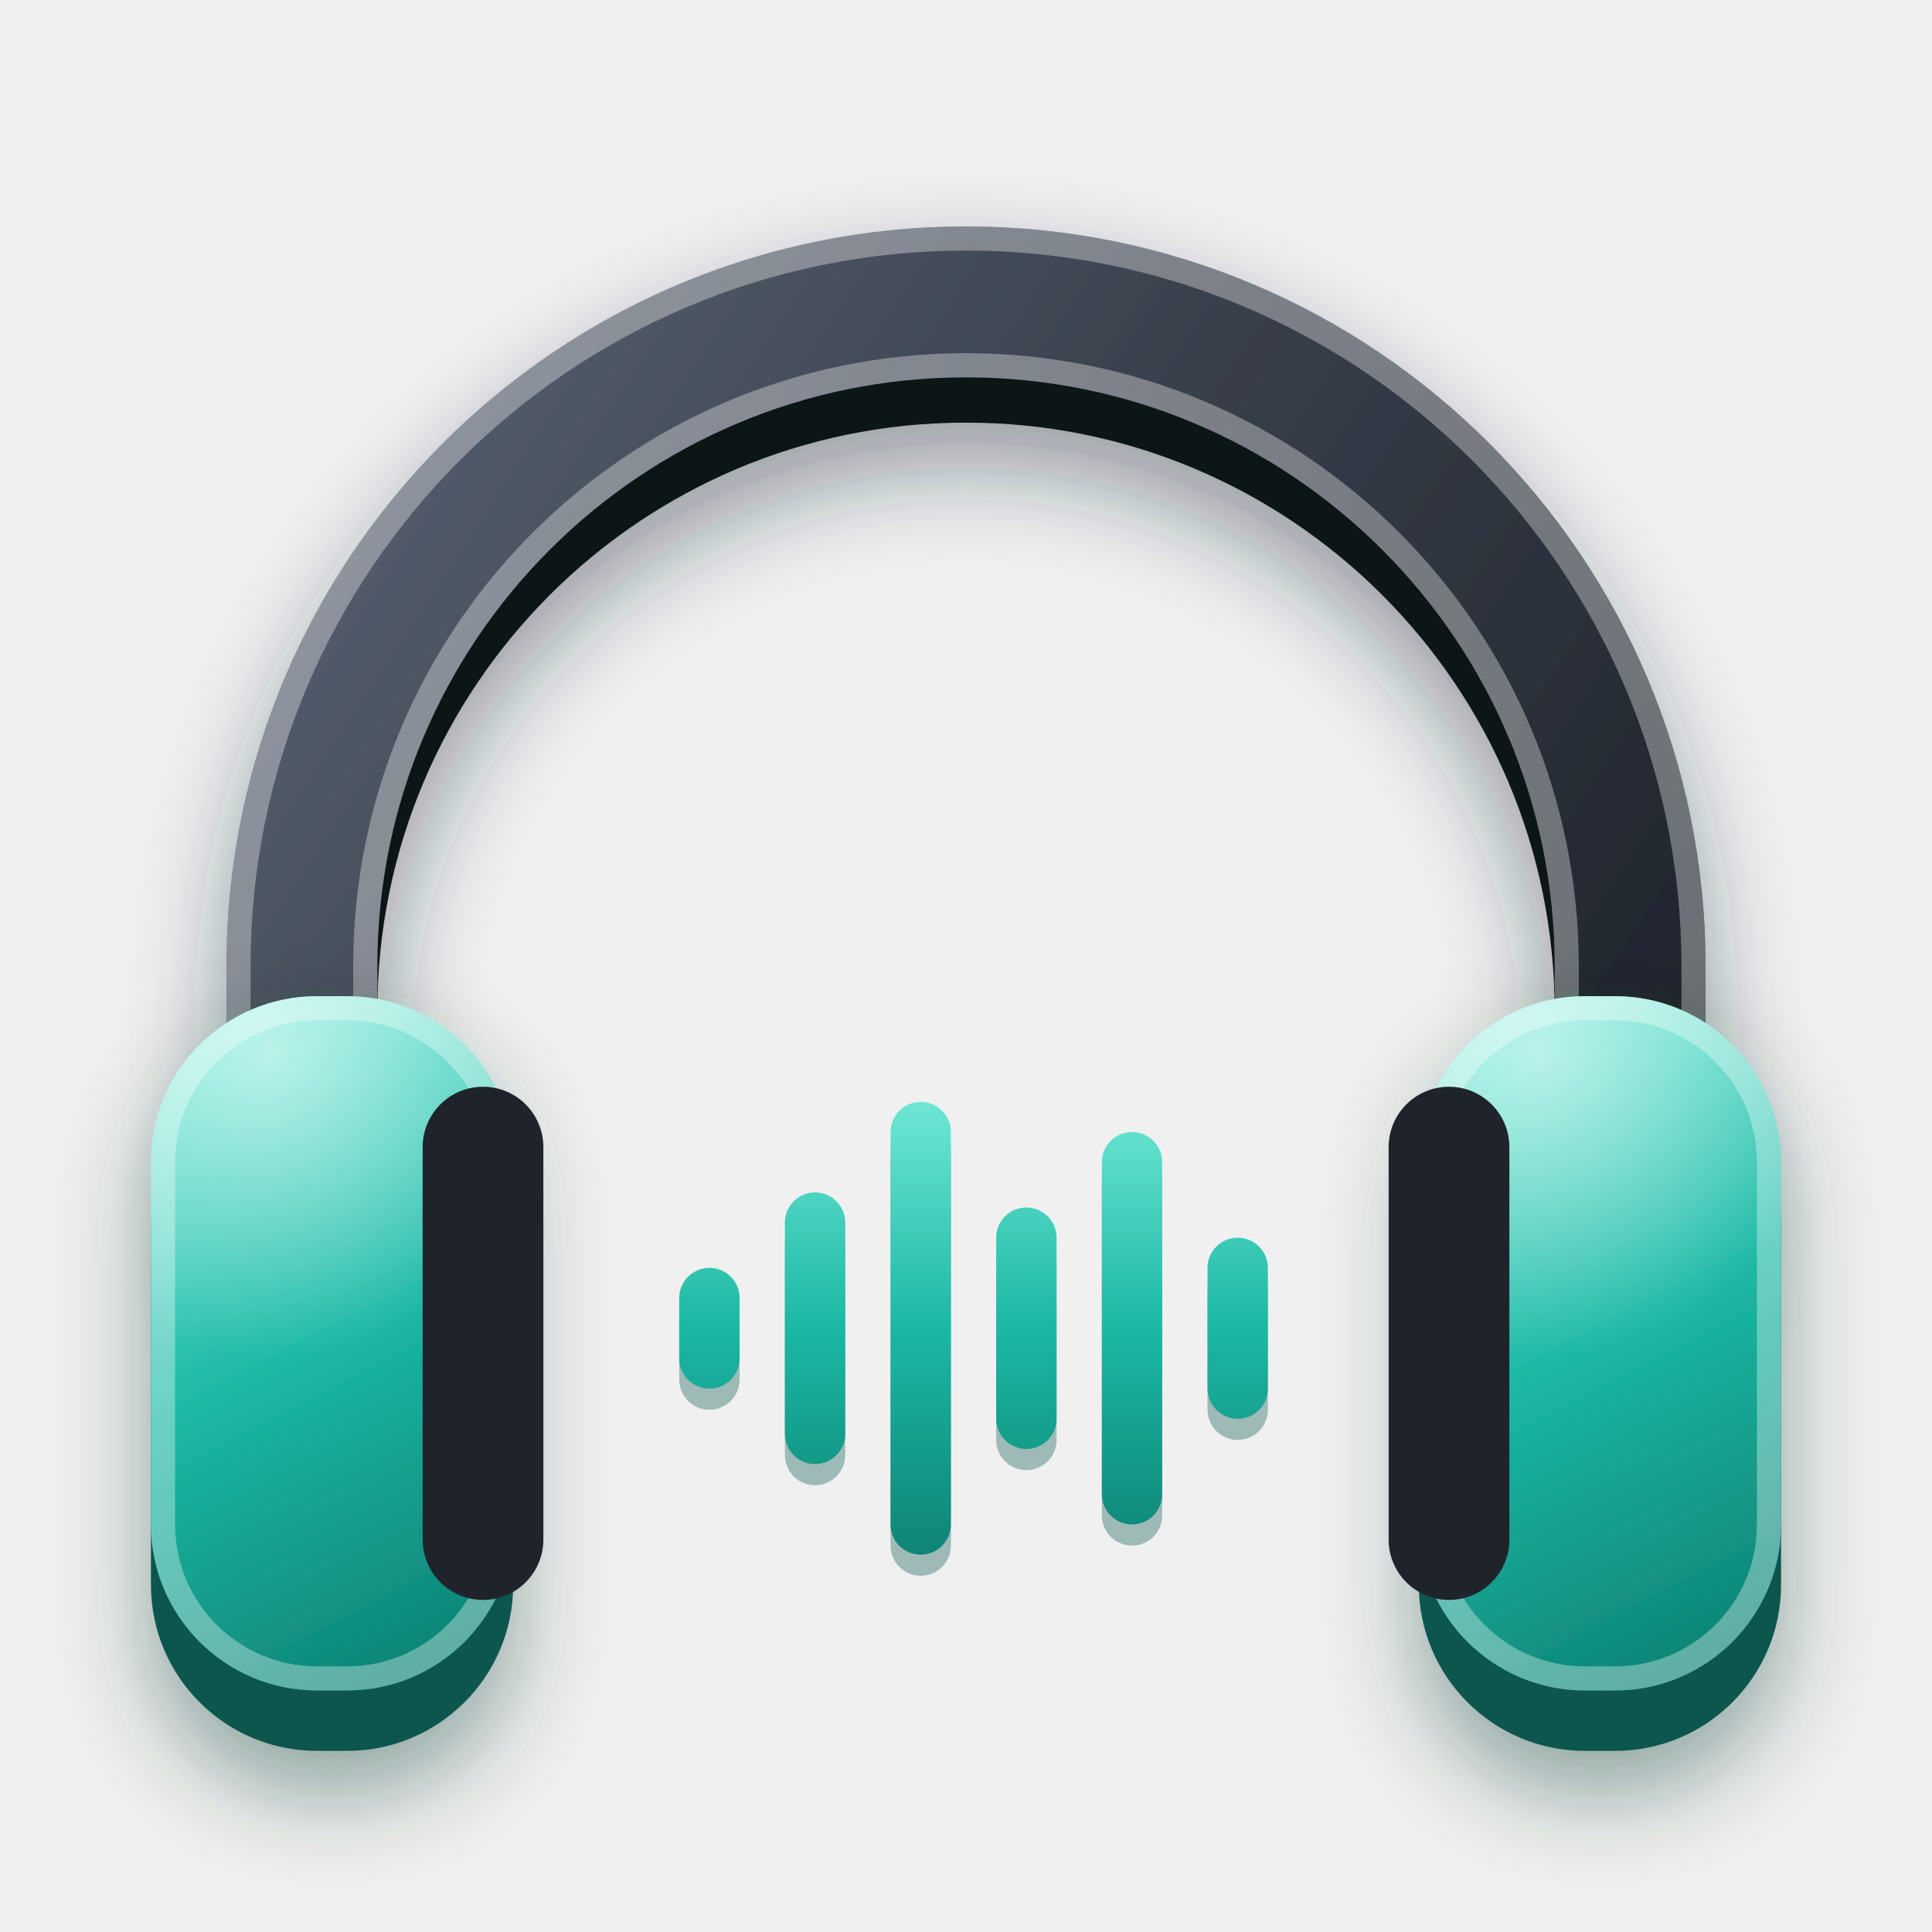
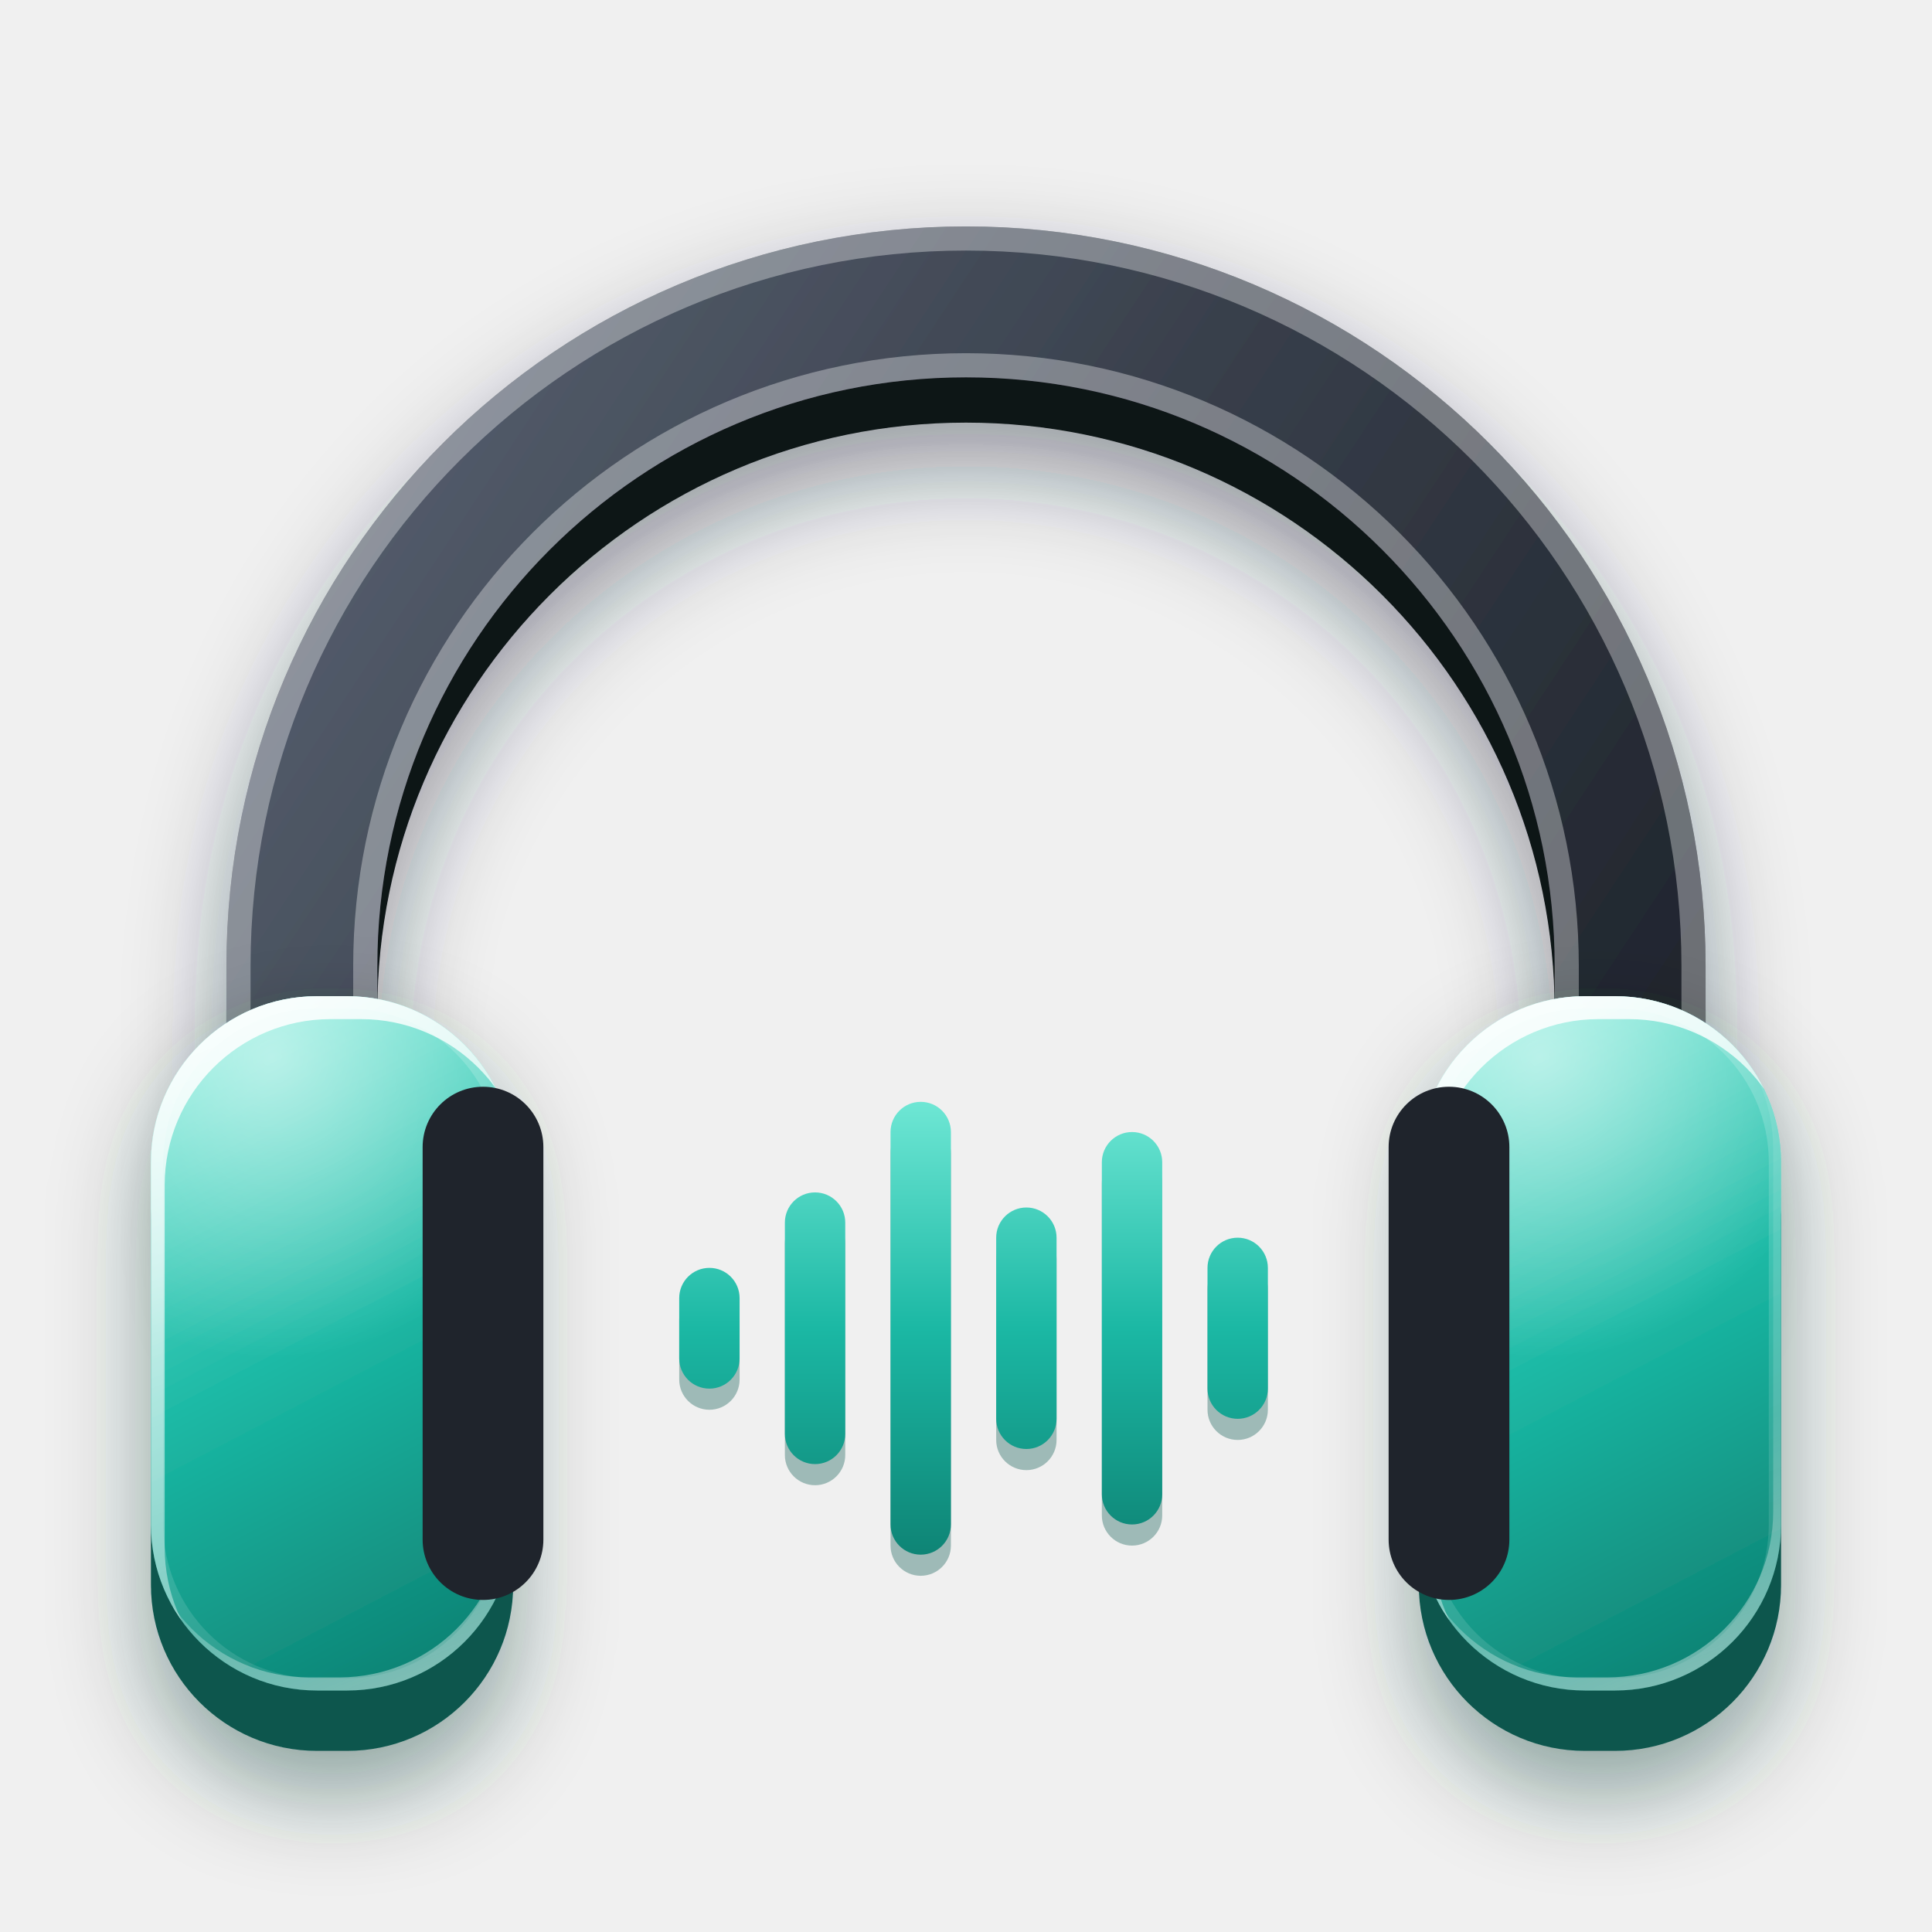
- <svg xmlns="http://www.w3.org/2000/svg" width="128" height="128" viewBox="0 0 128 128" fill="none">
-   <defs>
-     <linearGradient id="wavg1" x1="20" y1="20" x2="108" y2="78" gradientUnits="userSpaceOnUse">
-       <stop offset="0" stop-color="#5a6372" />
-       <stop offset="0.5" stop-color="#383f4b" />
-       <stop offset="1" stop-color="#1f242c" />
-     </linearGradient>
-     <filter id="wavs2" x="-12" y="-12" width="152" height="152" filterUnits="userSpaceOnUse">
+ <svg xmlns="http://www.w3.org/2000/svg" width="128" height="128" viewBox="0 0 128 128" preserveAspectRatio="none">
+   <defs>
+     <filter id="shadow1" x="-12" y="-12" width="152" height="152" filterUnits="userSpaceOnUse" color-interpolation-filters="sRGB">
      <feDropShadow dx="0" dy="2.8" stdDeviation="3.2" flood-color="#1a2438" flood-opacity="0.42" />
    </filter>
-     <mask id="wavk3" maskUnits="userSpaceOnUse" x="0" y="0" width="128" height="128">
-       <path d="M20 78V64A44 44 0 0 1 108 64V78" stroke="#ffffff" stroke-width="10" stroke-linecap="round" stroke-linejoin="round" fill="none" />
-       <path d="M20 78V64A44 44 0 0 1 108 64V78" stroke="#000000" stroke-width="6.8" stroke-linecap="round" stroke-linejoin="round" fill="none" />
-     </mask>
-     <linearGradient id="wavg4" x1="10" y1="66" x2="34" y2="112" gradientUnits="userSpaceOnUse">
-       <stop offset="0" stop-color="#7ff0de" />
-       <stop offset="0.5" stop-color="#1bb8a4" />
-       <stop offset="1" stop-color="#0c7a6c" />
-     </linearGradient>
-     <filter id="wavs5" x="-12" y="-12" width="152" height="152" filterUnits="userSpaceOnUse">
+   </defs>
+   <g filter="url(#shadow1)">
+     <g fill="none">
+       <g transform="translate(0 3)">
+         <path d="M20 78V64A44 44 0 0 1 108 64V78" stroke="#101318" stroke-width="10" stroke-linecap="round" stroke-linejoin="round" fill="none" />
+       </g>
+     </g>
+     <g fill="none">
+       <defs>
+         <linearGradient id="l3-wavg1" x1="20" y1="20" x2="108" y2="78" gradientUnits="userSpaceOnUse">
+           <stop offset="0" stop-color="#5a6372" />
+           <stop offset="0.5" stop-color="#383f4b" />
+           <stop offset="1" stop-color="#1f242c" />
+         </linearGradient>
+       </defs>
+       <path d="M20 78V64A44 44 0 0 1 108 64V78" stroke="url(#l3-wavg1)" stroke-width="10" stroke-linecap="round" stroke-linejoin="round" fill="none" />
+     </g>
+   </g>
+   <g fill="none">
+     <defs>
+       <mask id="l4-wavk3" maskUnits="userSpaceOnUse" x="0" y="0" width="128" height="128">
+         <path d="M20 78V64A44 44 0 0 1 108 64V78" stroke="#ffffff" stroke-width="10" stroke-linecap="round" stroke-linejoin="round" fill="none" />
+         <path d="M20 78V64A44 44 0 0 1 108 64V78" stroke="#000000" stroke-width="6.8" stroke-linecap="round" stroke-linejoin="round" fill="none" />
+       </mask>
+     </defs>
+     <g mask="url(#l4-wavk3)">
+       <rect width="128" height="128" fill="#ffffff" fill-opacity="0.34" />
+     </g>
+   </g>
+   <defs>
+     <filter id="shadow5" x="-12" y="-12" width="152" height="152" filterUnits="userSpaceOnUse" color-interpolation-filters="sRGB">
      <feDropShadow dx="0" dy="2.8" stdDeviation="3.2" flood-color="#053833" flood-opacity="0.42" />
    </filter>
-     <radialGradient id="wavr6" cx="18" cy="70" r="20" gradientUnits="userSpaceOnUse">
-       <stop offset="0" stop-color="#ffffff" stop-opacity="0.55" />
-       <stop offset="1" stop-color="#ffffff" stop-opacity="0" />
-     </radialGradient>
-     <mask id="wavk7" maskUnits="userSpaceOnUse" x="0" y="0" width="128" height="128">
-       <rect x="10" y="66" width="24" height="46" rx="11" fill="#ffffff" />
-     </mask>
-     <clipPath id="wavc8">
-       <rect x="10" y="66" width="24" height="46" rx="11" fill="#000" />
+   </defs>
+   <g filter="url(#shadow5)">
+     <g fill="none">
+       <g transform="translate(0 4)">
+         <rect x="10" y="66" width="24" height="46" rx="11" fill="#07574d" />
+       </g>
+     </g>
+     <g fill="none">
+       <defs>
+         <linearGradient id="l7-wavg4" x1="10" y1="66" x2="34" y2="112" gradientUnits="userSpaceOnUse">
+           <stop offset="0" stop-color="#7ff0de" />
+           <stop offset="0.5" stop-color="#1bb8a4" />
+           <stop offset="1" stop-color="#0c7a6c" />
+         </linearGradient>
+       </defs>
+       <rect x="10" y="66" width="24" height="46" rx="11" fill="url(#l7-wavg4)" />
+     </g>
+   </g>
+   <g fill="none">
+     <defs>
+       <radialGradient id="l8-wavr6" cx="18" cy="70" r="20" gradientUnits="userSpaceOnUse">
+         <stop offset="0" stop-color="#ffffff" stop-opacity="0.55" />
+         <stop offset="1" stop-color="#ffffff" stop-opacity="0" />
+       </radialGradient>
+       <mask id="l8-wavk7" maskUnits="userSpaceOnUse" x="0" y="0" width="128" height="128">
+         <rect x="10" y="66" width="24" height="46" rx="11" fill="#ffffff" />
+       </mask>
+     </defs>
+     <g mask="url(#l8-wavk7)">
+       <rect width="128" height="128" fill="url(#l8-wavr6)" />
+     </g>
+   </g>
+   <defs>
+     <clipPath id="clip9">
+       <path d="M21 66 H23 A11 11 0 0 1 34 77 V101 A11 11 0 0 1 23 112 H21 A11 11 0 0 1 10 101 V77 A11 11 0 0 1 21 66 Z" clip-rule="nonzero" />
    </clipPath>
-     <linearGradient id="wavg9" x1="94" y1="66" x2="118" y2="112" gradientUnits="userSpaceOnUse">
-       <stop offset="0" stop-color="#7ff0de" />
-       <stop offset="0.5" stop-color="#1bb8a4" />
-       <stop offset="1" stop-color="#0c7a6c" />
-     </linearGradient>
-     <filter id="wavs10" x="-12" y="-12" width="152" height="152" filterUnits="userSpaceOnUse">
+   </defs>
+   <g clip-path="url(#clip9)">
+     <defs>
+       <clipPath id="rim10">
+         <path d="M21 66H23A11 11 0 0 1 34 77V101A11 11 0 0 1 23 112H21A11 11 0 0 1 10 101V77A11 11 0 0 1 21 66Z" clip-rule="nonzero" />
+       </clipPath>
+       <linearGradient id="rim10g0" x1="10" y1="66" x2="28" y2="112" gradientUnits="userSpaceOnUse">
+         <stop offset="0" stop-color="#ffffff" stop-opacity="0.200" />
+         <stop offset="1" stop-color="#ffffff" stop-opacity="0.100" />
+       </linearGradient>
+       <linearGradient id="rim10g1" x1="10" y1="66" x2="28" y2="112" gradientUnits="userSpaceOnUse">
+         <stop offset="0" stop-color="#ffffff" stop-opacity="0.950" />
+         <stop offset="0.45" stop-color="#ffffff" stop-opacity="0.600" />
+         <stop offset="1" stop-color="#ffffff" stop-opacity="0.250" />
+       </linearGradient>
+       <linearGradient id="rim10g2" x1="10" y1="66" x2="28" y2="112" gradientUnits="userSpaceOnUse">
+         <stop offset="0" stop-color="#ffffff" stop-opacity="0.050" />
+         <stop offset="0.7" stop-color="#ffffff" stop-opacity="0.150" />
+         <stop offset="1" stop-color="#ffffff" stop-opacity="0.420" />
+       </linearGradient>
+     </defs>
+     <g clip-path="url(#rim10)">
+       <path d="M21 66H23A11 11 0 0 1 34 77V101A11 11 0 0 1 23 112H21A11 11 0 0 1 10 101V77A11 11 0 0 1 21 66Z" fill="none" stroke="url(#rim10g0)" stroke-width="1.627" />
+       <path d="M21 66H23A11 11 0 0 1 34 77V101A11 11 0 0 1 23 112H21A11 11 0 0 1 10 101V77A11 11 0 0 1 21 66ZM21.911 67.519 H23.911 A11 11 0 0 1 34.911 78.519 V102.519 A11 11 0 0 1 23.911 113.519 H21.911 A11 11 0 0 1 10.911 102.519 V78.519 A11 11 0 0 1 21.911 67.519 Z" fill="url(#rim10g1)" fill-rule="evenodd" />
+       <path d="M21 66H23A11 11 0 0 1 34 77V101A11 11 0 0 1 23 112H21A11 11 0 0 1 10 101V77A11 11 0 0 1 21 66ZM20.479 65.132 H22.479 A11 11 0 0 1 33.479 76.132 V100.132 A11 11 0 0 1 22.479 111.132 H20.479 A11 11 0 0 1 9.479 100.132 V76.132 A11 11 0 0 1 20.479 65.132 Z" fill="url(#rim10g2)" fill-rule="evenodd" />
+     </g>
+   </g>
+   <g fill="none">
+     <rect x="28" y="72" width="8" height="34" rx="4" fill="#1f242c" />
+   </g>
+   <defs>
+     <filter id="shadow12" x="-12" y="-12" width="152" height="152" filterUnits="userSpaceOnUse" color-interpolation-filters="sRGB">
      <feDropShadow dx="0" dy="2.8" stdDeviation="3.2" flood-color="#053833" flood-opacity="0.42" />
    </filter>
-     <radialGradient id="wavr11" cx="102" cy="70" r="20" gradientUnits="userSpaceOnUse">
-       <stop offset="0" stop-color="#ffffff" stop-opacity="0.55" />
-       <stop offset="1" stop-color="#ffffff" stop-opacity="0" />
-     </radialGradient>
-     <mask id="wavk12" maskUnits="userSpaceOnUse" x="0" y="0" width="128" height="128">
-       <rect x="94" y="66" width="24" height="46" rx="11" fill="#ffffff" />
-     </mask>
-     <clipPath id="wavc13">
-       <rect x="94" y="66" width="24" height="46" rx="11" fill="#000" />
+   </defs>
+   <g filter="url(#shadow12)">
+     <g fill="none">
+       <g transform="translate(0 4)">
+         <rect x="94" y="66" width="24" height="46" rx="11" fill="#07574d" />
+       </g>
+     </g>
+     <g fill="none">
+       <defs>
+         <linearGradient id="l14-wavg9" x1="94" y1="66" x2="118" y2="112" gradientUnits="userSpaceOnUse">
+           <stop offset="0" stop-color="#7ff0de" />
+           <stop offset="0.5" stop-color="#1bb8a4" />
+           <stop offset="1" stop-color="#0c7a6c" />
+         </linearGradient>
+       </defs>
+       <rect x="94" y="66" width="24" height="46" rx="11" fill="url(#l14-wavg9)" />
+     </g>
+   </g>
+   <g fill="none">
+     <defs>
+       <radialGradient id="l15-wavr11" cx="102" cy="70" r="20" gradientUnits="userSpaceOnUse">
+         <stop offset="0" stop-color="#ffffff" stop-opacity="0.55" />
+         <stop offset="1" stop-color="#ffffff" stop-opacity="0" />
+       </radialGradient>
+       <mask id="l15-wavk12" maskUnits="userSpaceOnUse" x="0" y="0" width="128" height="128">
+         <rect x="94" y="66" width="24" height="46" rx="11" fill="#ffffff" />
+       </mask>
+     </defs>
+     <g mask="url(#l15-wavk12)">
+       <rect width="128" height="128" fill="url(#l15-wavr11)" />
+     </g>
+   </g>
+   <defs>
+     <clipPath id="clip16">
+       <path d="M105 66 H107 A11 11 0 0 1 118 77 V101 A11 11 0 0 1 107 112 H105 A11 11 0 0 1 94 101 V77 A11 11 0 0 1 105 66 Z" clip-rule="nonzero" />
    </clipPath>
-     <linearGradient id="wavg14" x1="0" y1="70" x2="0" y2="106" gradientUnits="userSpaceOnUse">
-       <stop offset="0" stop-color="#7ff0de" />
-       <stop offset="0.5" stop-color="#1bb8a4" />
-       <stop offset="1" stop-color="#0c7a6c" />
-     </linearGradient>
-     <linearGradient id="wavg15" x1="0" y1="70" x2="0" y2="106" gradientUnits="userSpaceOnUse">
-       <stop offset="0" stop-color="#7ff0de" />
-       <stop offset="0.5" stop-color="#1bb8a4" />
-       <stop offset="1" stop-color="#0c7a6c" />
-     </linearGradient>
-     <linearGradient id="wavg16" x1="0" y1="70" x2="0" y2="106" gradientUnits="userSpaceOnUse">
-       <stop offset="0" stop-color="#7ff0de" />
-       <stop offset="0.5" stop-color="#1bb8a4" />
-       <stop offset="1" stop-color="#0c7a6c" />
-     </linearGradient>
-     <linearGradient id="wavg17" x1="0" y1="70" x2="0" y2="106" gradientUnits="userSpaceOnUse">
-       <stop offset="0" stop-color="#7ff0de" />
-       <stop offset="0.5" stop-color="#1bb8a4" />
-       <stop offset="1" stop-color="#0c7a6c" />
-     </linearGradient>
-     <linearGradient id="wavg18" x1="0" y1="70" x2="0" y2="106" gradientUnits="userSpaceOnUse">
-       <stop offset="0" stop-color="#7ff0de" />
-       <stop offset="0.5" stop-color="#1bb8a4" />
-       <stop offset="1" stop-color="#0c7a6c" />
-     </linearGradient>
-     <linearGradient id="wavg19" x1="0" y1="70" x2="0" y2="106" gradientUnits="userSpaceOnUse">
-       <stop offset="0" stop-color="#7ff0de" />
-       <stop offset="0.5" stop-color="#1bb8a4" />
-       <stop offset="1" stop-color="#0c7a6c" />
-     </linearGradient>
-   </defs>
-   <g filter="url(#wavs2)">
-     <g transform="translate(0 3)">
-       <path d="M20 78V64A44 44 0 0 1 108 64V78" stroke="#101318" stroke-width="10" stroke-linecap="round" stroke-linejoin="round" fill="none" />
-     </g>
-     <path d="M20 78V64A44 44 0 0 1 108 64V78" stroke="url(#wavg1)" stroke-width="10" stroke-linecap="round" stroke-linejoin="round" fill="none" />
-   </g>
-   <g mask="url(#wavk3)">
-     <rect width="128" height="128" fill="#ffffff" fill-opacity="0.34" />
-   </g>
-   <g filter="url(#wavs5)">
-     <g transform="translate(0 4)">
-       <rect x="10" y="66" width="24" height="46" rx="11" fill="#07574d" />
-     </g>
-     <rect x="10" y="66" width="24" height="46" rx="11" fill="url(#wavg4)" />
-   </g>
-   <g mask="url(#wavk7)">
-     <rect width="128" height="128" fill="url(#wavr6)" />
-   </g>
-   <g clip-path="url(#wavc8)">
-     <rect x="10" y="66" width="24" height="46" rx="11" fill="none" stroke="#ffffff" stroke-opacity="0.34" stroke-width="3.2" />
-   </g>
-   <rect x="28" y="72" width="8" height="34" rx="4" fill="#1f242c" />
-   <g filter="url(#wavs10)">
-     <g transform="translate(0 4)">
-       <rect x="94" y="66" width="24" height="46" rx="11" fill="#07574d" />
-     </g>
-     <rect x="94" y="66" width="24" height="46" rx="11" fill="url(#wavg9)" />
-   </g>
-   <g mask="url(#wavk12)">
-     <rect width="128" height="128" fill="url(#wavr11)" />
-   </g>
-   <g clip-path="url(#wavc13)">
-     <rect x="94" y="66" width="24" height="46" rx="11" fill="none" stroke="#ffffff" stroke-opacity="0.34" stroke-width="3.2" />
-   </g>
-   <rect x="92" y="72" width="8" height="34" rx="4" fill="#1f242c" />
-   <rect x="45" y="85.4" width="4" height="8" rx="2" fill="#07574d" opacity="0.35" />
-   <rect x="45" y="84" width="4" height="8" rx="2" fill="url(#wavg14)" />
-   <rect x="52" y="80.4" width="4" height="18" rx="2" fill="#07574d" opacity="0.35" />
-   <rect x="52" y="79" width="4" height="18" rx="2" fill="url(#wavg15)" />
-   <rect x="59" y="74.4" width="4" height="30" rx="2" fill="#07574d" opacity="0.35" />
-   <rect x="59" y="73" width="4" height="30" rx="2" fill="url(#wavg16)" />
-   <rect x="66" y="81.4" width="4" height="16" rx="2" fill="#07574d" opacity="0.35" />
-   <rect x="66" y="80" width="4" height="16" rx="2" fill="url(#wavg17)" />
-   <rect x="73" y="76.4" width="4" height="26" rx="2" fill="#07574d" opacity="0.35" />
-   <rect x="73" y="75" width="4" height="26" rx="2" fill="url(#wavg18)" />
-   <rect x="80" y="83.4" width="4" height="12" rx="2" fill="#07574d" opacity="0.35" />
-   <rect x="80" y="82" width="4" height="12" rx="2" fill="url(#wavg19)" />
+   </defs>
+   <g clip-path="url(#clip16)">
+     <defs>
+       <clipPath id="rim17">
+         <path d="M105 66H107A11 11 0 0 1 118 77V101A11 11 0 0 1 107 112H105A11 11 0 0 1 94 101V77A11 11 0 0 1 105 66Z" clip-rule="nonzero" />
+       </clipPath>
+       <linearGradient id="rim17g0" x1="94" y1="66" x2="112" y2="112" gradientUnits="userSpaceOnUse">
+         <stop offset="0" stop-color="#ffffff" stop-opacity="0.200" />
+         <stop offset="1" stop-color="#ffffff" stop-opacity="0.100" />
+       </linearGradient>
+       <linearGradient id="rim17g1" x1="94" y1="66" x2="112" y2="112" gradientUnits="userSpaceOnUse">
+         <stop offset="0" stop-color="#ffffff" stop-opacity="0.950" />
+         <stop offset="0.45" stop-color="#ffffff" stop-opacity="0.600" />
+         <stop offset="1" stop-color="#ffffff" stop-opacity="0.250" />
+       </linearGradient>
+       <linearGradient id="rim17g2" x1="94" y1="66" x2="112" y2="112" gradientUnits="userSpaceOnUse">
+         <stop offset="0" stop-color="#ffffff" stop-opacity="0.050" />
+         <stop offset="0.7" stop-color="#ffffff" stop-opacity="0.150" />
+         <stop offset="1" stop-color="#ffffff" stop-opacity="0.420" />
+       </linearGradient>
+     </defs>
+     <g clip-path="url(#rim17)">
+       <path d="M105 66H107A11 11 0 0 1 118 77V101A11 11 0 0 1 107 112H105A11 11 0 0 1 94 101V77A11 11 0 0 1 105 66Z" fill="none" stroke="url(#rim17g0)" stroke-width="1.627" />
+       <path d="M105 66H107A11 11 0 0 1 118 77V101A11 11 0 0 1 107 112H105A11 11 0 0 1 94 101V77A11 11 0 0 1 105 66ZM105.911 67.519 H107.911 A11 11 0 0 1 118.911 78.519 V102.519 A11 11 0 0 1 107.911 113.519 H105.911 A11 11 0 0 1 94.911 102.519 V78.519 A11 11 0 0 1 105.911 67.519 Z" fill="url(#rim17g1)" fill-rule="evenodd" />
+       <path d="M105 66H107A11 11 0 0 1 118 77V101A11 11 0 0 1 107 112H105A11 11 0 0 1 94 101V77A11 11 0 0 1 105 66ZM104.479 65.132 H106.479 A11 11 0 0 1 117.479 76.132 V100.132 A11 11 0 0 1 106.479 111.132 H104.479 A11 11 0 0 1 93.479 100.132 V76.132 A11 11 0 0 1 104.479 65.132 Z" fill="url(#rim17g2)" fill-rule="evenodd" />
+     </g>
+   </g>
+   <g fill="none">
+     <rect x="92" y="72" width="8" height="34" rx="4" fill="#1f242c" />
+   </g>
+   <g fill="none">
+     <rect x="45" y="85.4" width="4" height="8" rx="2" fill="#07574d" opacity="0.35" />
+   </g>
+   <g fill="none">
+     <defs>
+       <linearGradient id="l20-wavg14" x1="0" y1="70" x2="0" y2="106" gradientUnits="userSpaceOnUse">
+         <stop offset="0" stop-color="#7ff0de" />
+         <stop offset="0.5" stop-color="#1bb8a4" />
+         <stop offset="1" stop-color="#0c7a6c" />
+       </linearGradient>
+     </defs>
+     <rect x="45" y="84" width="4" height="8" rx="2" fill="url(#l20-wavg14)" />
+   </g>
+   <g fill="none">
+     <rect x="52" y="80.4" width="4" height="18" rx="2" fill="#07574d" opacity="0.35" />
+   </g>
+   <g fill="none">
+     <defs>
+       <linearGradient id="l22-wavg15" x1="0" y1="70" x2="0" y2="106" gradientUnits="userSpaceOnUse">
+         <stop offset="0" stop-color="#7ff0de" />
+         <stop offset="0.5" stop-color="#1bb8a4" />
+         <stop offset="1" stop-color="#0c7a6c" />
+       </linearGradient>
+     </defs>
+     <rect x="52" y="79" width="4" height="18" rx="2" fill="url(#l22-wavg15)" />
+   </g>
+   <g fill="none">
+     <rect x="59" y="74.4" width="4" height="30" rx="2" fill="#07574d" opacity="0.35" />
+   </g>
+   <g fill="none">
+     <defs>
+       <linearGradient id="l24-wavg16" x1="0" y1="70" x2="0" y2="106" gradientUnits="userSpaceOnUse">
+         <stop offset="0" stop-color="#7ff0de" />
+         <stop offset="0.5" stop-color="#1bb8a4" />
+         <stop offset="1" stop-color="#0c7a6c" />
+       </linearGradient>
+     </defs>
+     <rect x="59" y="73" width="4" height="30" rx="2" fill="url(#l24-wavg16)" />
+   </g>
+   <g fill="none">
+     <rect x="66" y="81.4" width="4" height="16" rx="2" fill="#07574d" opacity="0.35" />
+   </g>
+   <g fill="none">
+     <defs>
+       <linearGradient id="l26-wavg17" x1="0" y1="70" x2="0" y2="106" gradientUnits="userSpaceOnUse">
+         <stop offset="0" stop-color="#7ff0de" />
+         <stop offset="0.5" stop-color="#1bb8a4" />
+         <stop offset="1" stop-color="#0c7a6c" />
+       </linearGradient>
+     </defs>
+     <rect x="66" y="80" width="4" height="16" rx="2" fill="url(#l26-wavg17)" />
+   </g>
+   <g fill="none">
+     <rect x="73" y="76.4" width="4" height="26" rx="2" fill="#07574d" opacity="0.35" />
+   </g>
+   <g fill="none">
+     <defs>
+       <linearGradient id="l28-wavg18" x1="0" y1="70" x2="0" y2="106" gradientUnits="userSpaceOnUse">
+         <stop offset="0" stop-color="#7ff0de" />
+         <stop offset="0.5" stop-color="#1bb8a4" />
+         <stop offset="1" stop-color="#0c7a6c" />
+       </linearGradient>
+     </defs>
+     <rect x="73" y="75" width="4" height="26" rx="2" fill="url(#l28-wavg18)" />
+   </g>
+   <g fill="none">
+     <rect x="80" y="83.4" width="4" height="12" rx="2" fill="#07574d" opacity="0.35" />
+   </g>
+   <g fill="none">
+     <defs>
+       <linearGradient id="l30-wavg19" x1="0" y1="70" x2="0" y2="106" gradientUnits="userSpaceOnUse">
+         <stop offset="0" stop-color="#7ff0de" />
+         <stop offset="0.5" stop-color="#1bb8a4" />
+         <stop offset="1" stop-color="#0c7a6c" />
+       </linearGradient>
+     </defs>
+     <rect x="80" y="82" width="4" height="12" rx="2" fill="url(#l30-wavg19)" />
+   </g>
</svg>
